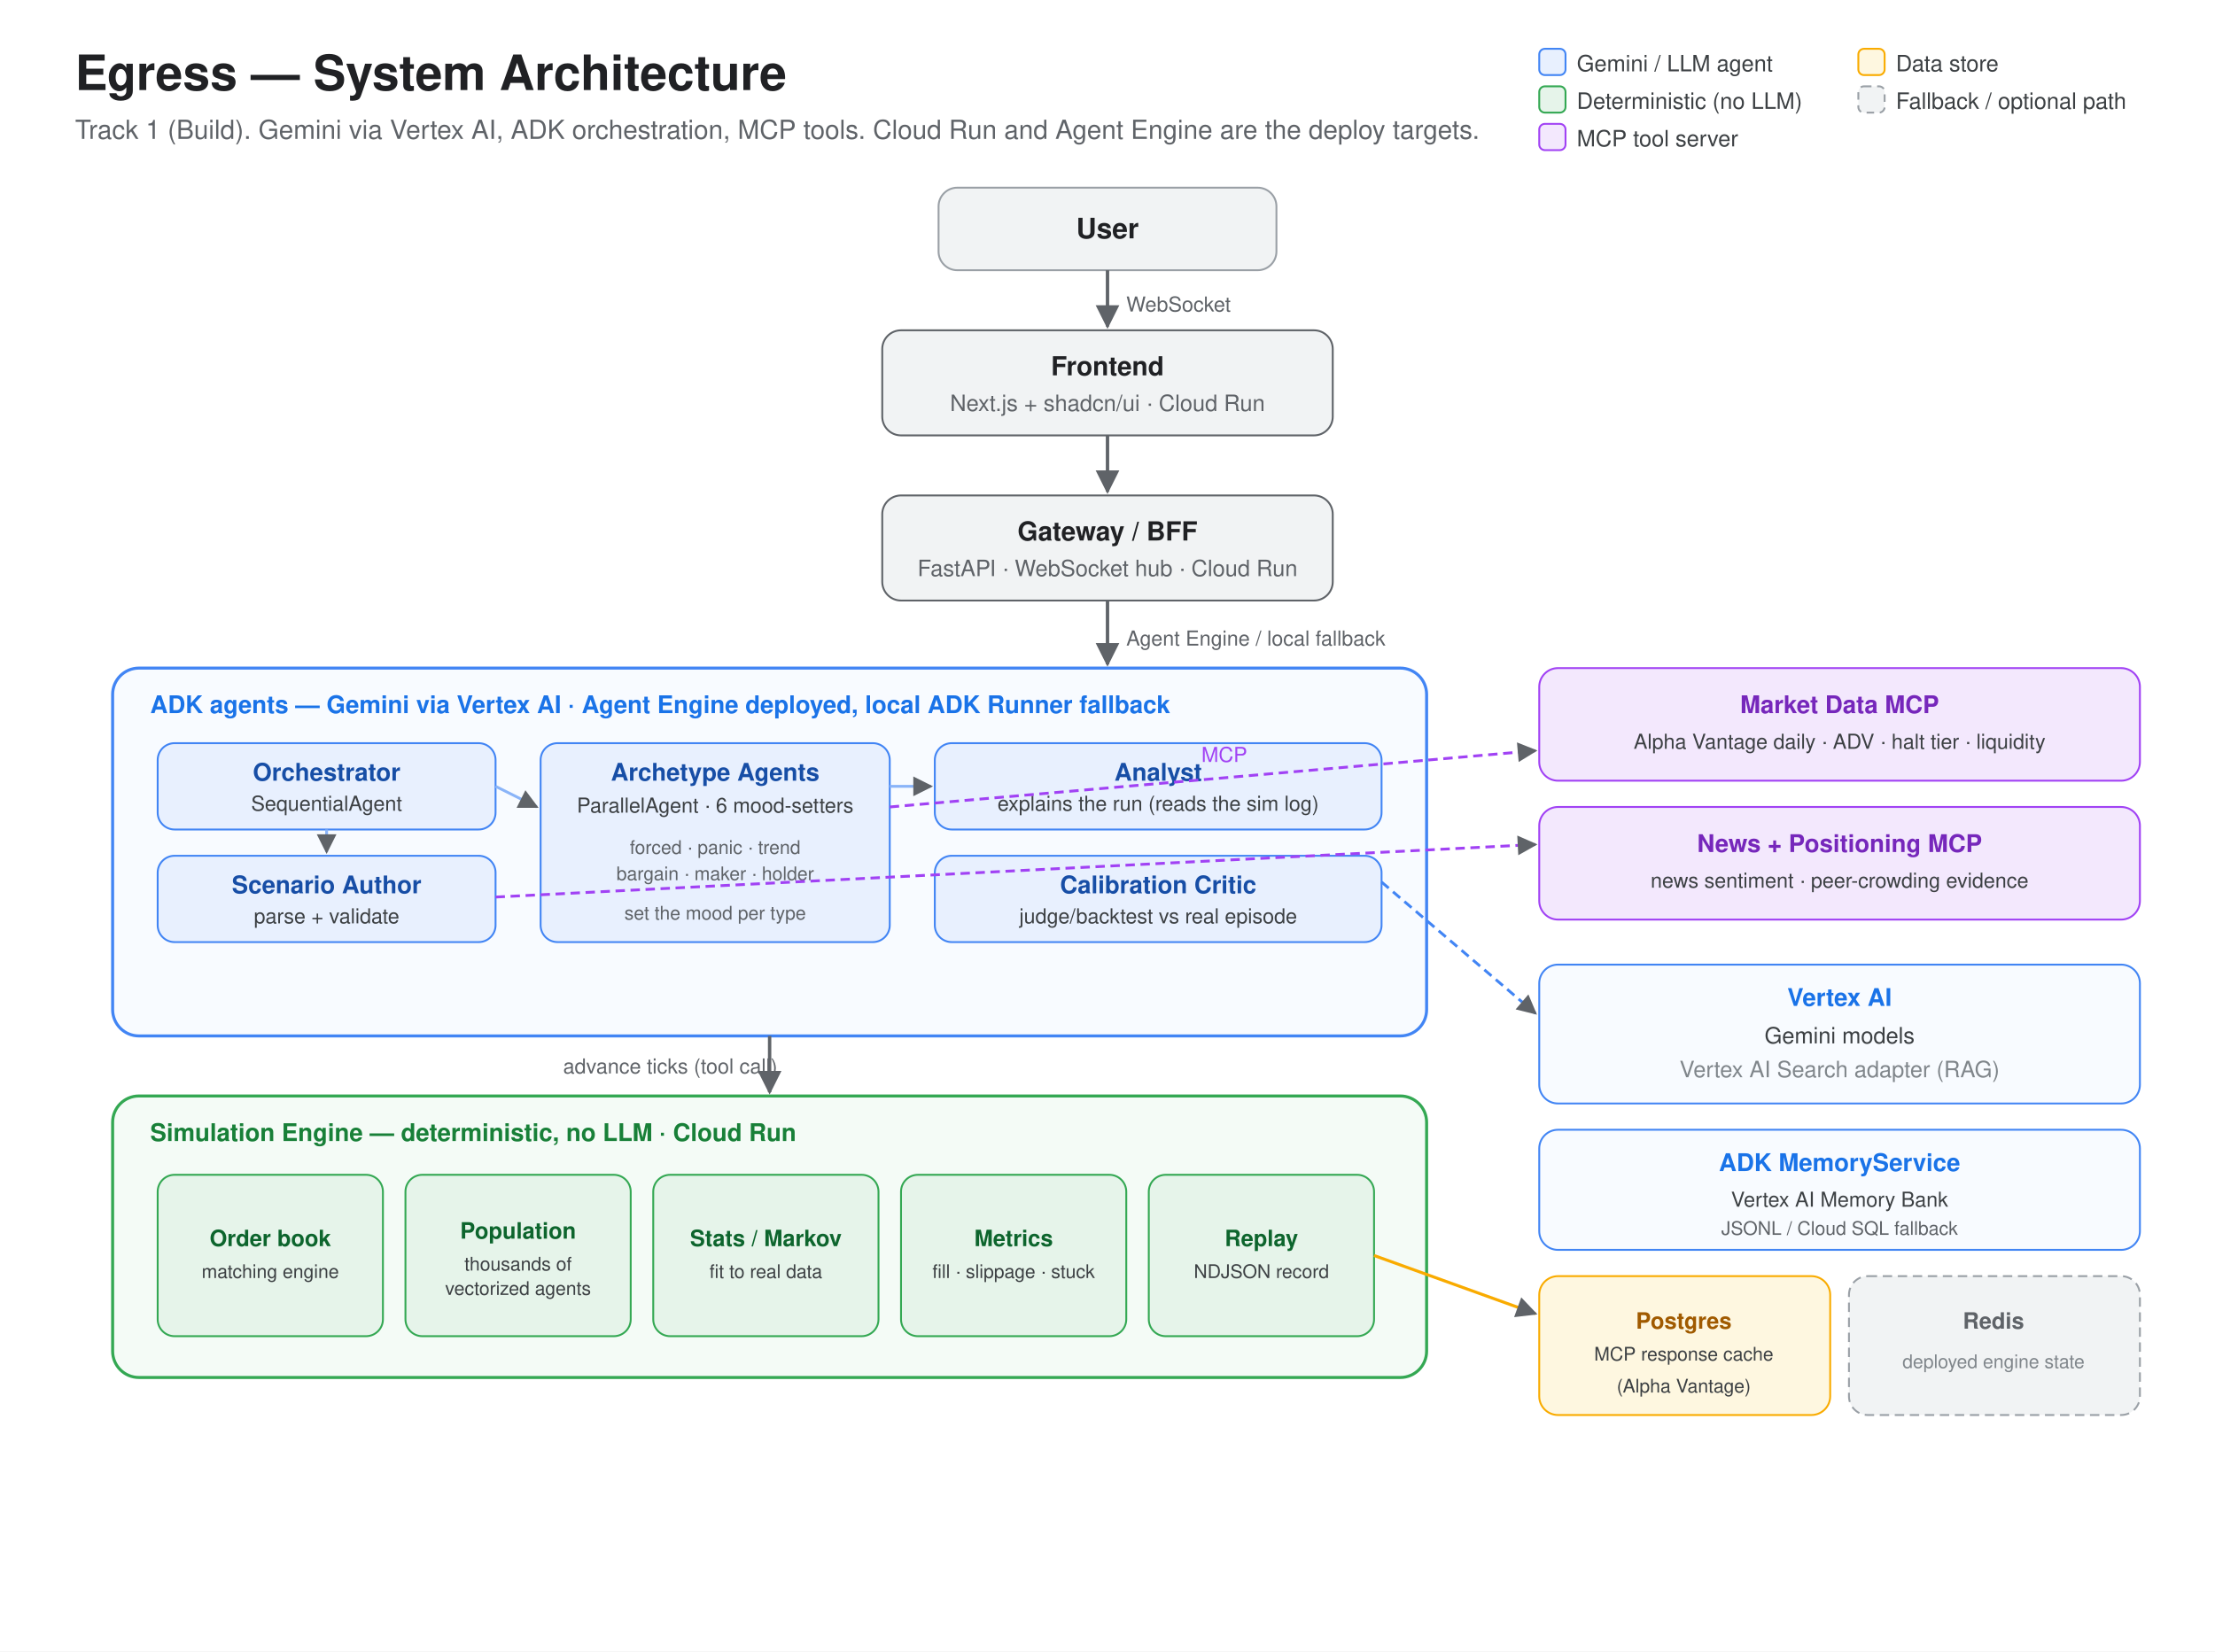
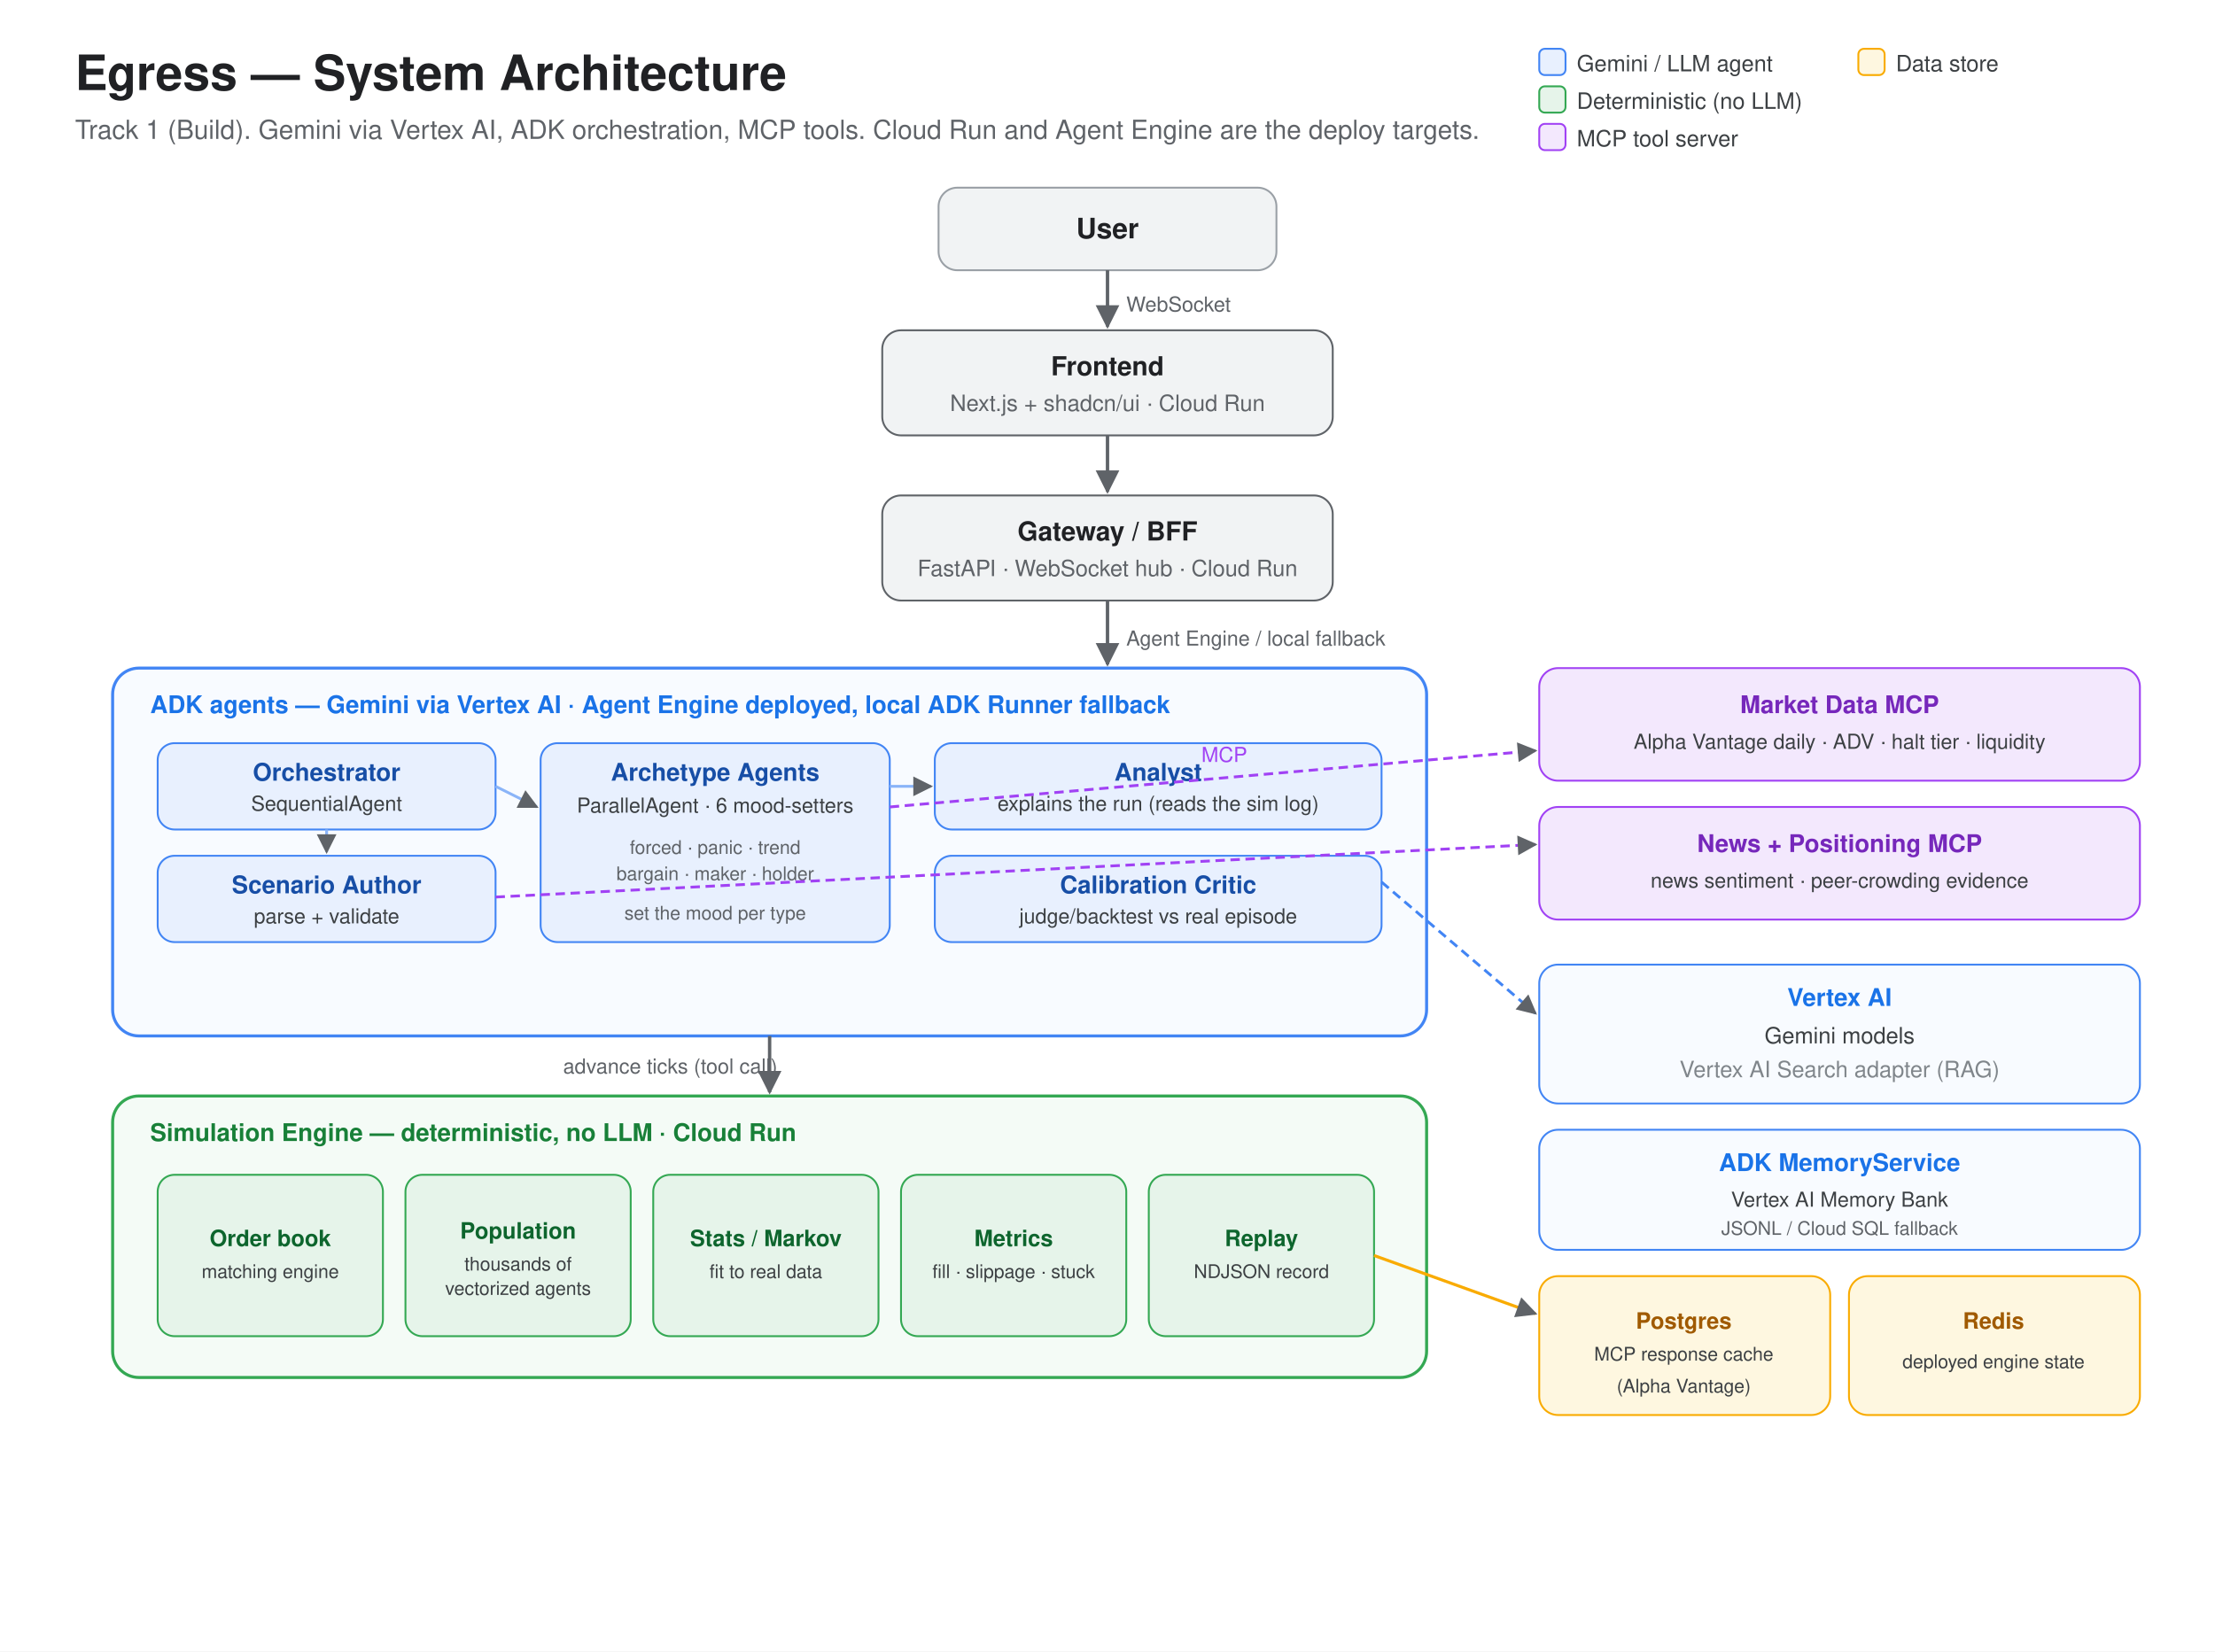
<svg xmlns="http://www.w3.org/2000/svg" viewBox="0 0 1180 880" font-family="Helvetica, Arial, sans-serif">
  <defs>
    <marker id="arrow" viewBox="0 0 10 10" refX="9" refY="5" markerWidth="7" markerHeight="7" orient="auto-start-reverse">
      <path d="M 0 0 L 10 5 L 0 10 z" fill="#5f6368" />
    </marker>
  </defs>
  <rect x="0" y="0" width="1180" height="880" fill="#ffffff" />
  <text x="40" y="48" font-size="26" font-weight="700" fill="#202124">Egress — System Architecture</text>
  <text x="40" y="74" font-size="14" fill="#5f6368">Track 1 (Build). Gemini via Vertex AI, ADK orchestration, MCP tools. Cloud Run and Agent Engine are the deploy targets.</text>
  <g font-size="12" fill="#3c4043">
    <rect x="820" y="26" width="14" height="14" rx="3" fill="#E8F0FE" stroke="#4285F4" />
    <text x="840" y="38">Gemini / LLM agent</text>
    <rect x="820" y="46" width="14" height="14" rx="3" fill="#E6F4EA" stroke="#34A853" />
    <text x="840" y="58">Deterministic (no LLM)</text>
    <rect x="820" y="66" width="14" height="14" rx="3" fill="#F3E8FD" stroke="#A142F4" />
    <text x="840" y="78">MCP tool server</text>
    <rect x="990" y="26" width="14" height="14" rx="3" fill="#FEF7E0" stroke="#F9AB00" />
    <text x="1010" y="38">Data store</text>
-     <rect x="990" y="46" width="14" height="14" rx="3" fill="#F1F3F4" stroke="#9aa0a6" stroke-dasharray="4 3" />
-     <text x="1010" y="58">Fallback / optional path</text>
  </g>
  <rect x="500" y="100" width="180" height="44" rx="10" fill="#F1F3F4" stroke="#9aa0a6" />
  <text x="590" y="127" font-size="15" font-weight="600" text-anchor="middle" fill="#202124">User</text>
  <rect x="470" y="176" width="240" height="56" rx="10" fill="#F1F3F4" stroke="#5f6368" />
  <text x="590" y="200" font-size="14" font-weight="600" text-anchor="middle" fill="#202124">Frontend</text>
  <text x="590" y="219" font-size="12" text-anchor="middle" fill="#5f6368">Next.js + shadcn/ui · Cloud Run</text>
  <rect x="470" y="264" width="240" height="56" rx="10" fill="#F1F3F4" stroke="#5f6368" />
  <text x="590" y="288" font-size="14" font-weight="600" text-anchor="middle" fill="#202124">Gateway / BFF</text>
  <text x="590" y="307" font-size="12" text-anchor="middle" fill="#5f6368">FastAPI · WebSocket hub · Cloud Run</text>
  <rect x="60" y="356" width="700" height="196" rx="14" fill="#F8FBFF" stroke="#4285F4" stroke-width="1.6" />
  <text x="80" y="380" font-size="13" font-weight="700" fill="#1a73e8">ADK agents — Gemini via Vertex AI · Agent Engine deployed, local ADK Runner fallback</text>
  <rect x="84" y="396" width="180" height="46" rx="9" fill="#E8F0FE" stroke="#4285F4" />
  <text x="174" y="416" font-size="13" font-weight="600" text-anchor="middle" fill="#174ea6">Orchestrator</text>
  <text x="174" y="432" font-size="11" text-anchor="middle" fill="#3c4043">SequentialAgent</text>
  <rect x="84" y="456" width="180" height="46" rx="9" fill="#E8F0FE" stroke="#4285F4" />
  <text x="174" y="476" font-size="13" font-weight="600" text-anchor="middle" fill="#174ea6">Scenario Author</text>
  <text x="174" y="492" font-size="11" text-anchor="middle" fill="#3c4043">parse + validate</text>
  <rect x="288" y="396" width="186" height="106" rx="9" fill="#E8F0FE" stroke="#4285F4" />
  <text x="381" y="416" font-size="13" font-weight="600" text-anchor="middle" fill="#174ea6">Archetype Agents</text>
  <text x="381" y="433" font-size="11" text-anchor="middle" fill="#3c4043">ParallelAgent · 6 mood-setters</text>
  <text x="381" y="455" font-size="10" text-anchor="middle" fill="#5f6368">forced · panic · trend</text>
  <text x="381" y="469" font-size="10" text-anchor="middle" fill="#5f6368">bargain · maker · holder</text>
  <text x="381" y="490" font-size="10" text-anchor="middle" fill="#5f6368">set the mood per type</text>
  <rect x="498" y="396" width="238" height="46" rx="9" fill="#E8F0FE" stroke="#4285F4" />
  <text x="617" y="416" font-size="13" font-weight="600" text-anchor="middle" fill="#174ea6">Analyst</text>
  <text x="617" y="432" font-size="11" text-anchor="middle" fill="#3c4043">explains the run (reads the sim log)</text>
  <rect x="498" y="456" width="238" height="46" rx="9" fill="#E8F0FE" stroke="#4285F4" />
  <text x="617" y="476" font-size="13" font-weight="600" text-anchor="middle" fill="#174ea6">Calibration Critic</text>
  <text x="617" y="492" font-size="11" text-anchor="middle" fill="#3c4043">judge/backtest vs real episode</text>
  <rect x="60" y="584" width="700" height="150" rx="14" fill="#F4FBF6" stroke="#34A853" stroke-width="1.6" />
  <text x="80" y="608" font-size="13" font-weight="700" fill="#188038">Simulation Engine — deterministic, no LLM · Cloud Run</text>
  <rect x="84" y="626" width="120" height="86" rx="9" fill="#E6F4EA" stroke="#34A853" />
  <text x="144" y="664" font-size="12" font-weight="600" text-anchor="middle" fill="#0d652d">Order book</text>
  <text x="144" y="681" font-size="10" text-anchor="middle" fill="#3c4043">matching engine</text>
  <rect x="216" y="626" width="120" height="86" rx="9" fill="#E6F4EA" stroke="#34A853" />
  <text x="276" y="660" font-size="12" font-weight="600" text-anchor="middle" fill="#0d652d">Population</text>
  <text x="276" y="677" font-size="10" text-anchor="middle" fill="#3c4043">thousands of</text>
  <text x="276" y="690" font-size="10" text-anchor="middle" fill="#3c4043">vectorized agents</text>
  <rect x="348" y="626" width="120" height="86" rx="9" fill="#E6F4EA" stroke="#34A853" />
  <text x="408" y="664" font-size="12" font-weight="600" text-anchor="middle" fill="#0d652d">Stats / Markov</text>
  <text x="408" y="681" font-size="10" text-anchor="middle" fill="#3c4043">fit to real data</text>
  <rect x="480" y="626" width="120" height="86" rx="9" fill="#E6F4EA" stroke="#34A853" />
  <text x="540" y="664" font-size="12" font-weight="600" text-anchor="middle" fill="#0d652d">Metrics</text>
  <text x="540" y="681" font-size="10" text-anchor="middle" fill="#3c4043">fill · slippage · stuck</text>
  <rect x="612" y="626" width="120" height="86" rx="9" fill="#E6F4EA" stroke="#34A853" />
  <text x="672" y="664" font-size="12" font-weight="600" text-anchor="middle" fill="#0d652d">Replay</text>
  <text x="672" y="681" font-size="10" text-anchor="middle" fill="#3c4043">NDJSON record</text>
  <rect x="820" y="356" width="320" height="60" rx="10" fill="#F3E8FD" stroke="#A142F4" />
  <text x="980" y="380" font-size="13" font-weight="600" text-anchor="middle" fill="#7627bb">Market Data MCP</text>
  <text x="980" y="399" font-size="11" text-anchor="middle" fill="#3c4043">Alpha Vantage daily · ADV · halt tier · liquidity</text>
  <rect x="820" y="430" width="320" height="60" rx="10" fill="#F3E8FD" stroke="#A142F4" />
  <text x="980" y="454" font-size="13" font-weight="600" text-anchor="middle" fill="#7627bb">News + Positioning MCP</text>
  <text x="980" y="473" font-size="11" text-anchor="middle" fill="#3c4043">news sentiment · peer-crowding evidence</text>
  <rect x="820" y="514" width="320" height="74" rx="10" fill="#F8FBFF" stroke="#4285F4" />
  <text x="980" y="536" font-size="13" font-weight="700" text-anchor="middle" fill="#1a73e8">Vertex AI</text>
  <text x="980" y="556" font-size="12" text-anchor="middle" fill="#3c4043">Gemini models</text>
  <text x="980" y="574" font-size="12" text-anchor="middle" fill="#80868b">Vertex AI Search adapter (RAG)</text>
  <rect x="820" y="602" width="320" height="64" rx="10" fill="#F8FBFF" stroke="#4285F4" />
  <text x="980" y="624" font-size="13" font-weight="700" text-anchor="middle" fill="#1a73e8">ADK MemoryService</text>
  <text x="980" y="643" font-size="11" text-anchor="middle" fill="#3c4043">Vertex AI Memory Bank</text>
  <text x="980" y="658" font-size="10" text-anchor="middle" fill="#5f6368">JSONL / Cloud SQL fallback</text>
  <rect x="820" y="680" width="155" height="74" rx="10" fill="#FEF7E0" stroke="#F9AB00" />
  <text x="897" y="708" font-size="12" font-weight="600" text-anchor="middle" fill="#a05a00">Postgres</text>
  <text x="897" y="725" font-size="10" text-anchor="middle" fill="#3c4043">MCP response cache</text>
  <text x="897" y="742" font-size="10" text-anchor="middle" fill="#3c4043">(Alpha Vantage)</text>
-   <rect x="985" y="680" width="155" height="74" rx="10" fill="#F1F3F4" stroke="#9aa0a6" stroke-dasharray="5 3" />
-   <text x="1062" y="708" font-size="12" font-weight="600" text-anchor="middle" fill="#5f6368">Redis</text>
-   <text x="1062" y="729" font-size="10" text-anchor="middle" fill="#80868b">deployed engine state</text>
+   <rect x="985" y="680" width="155" height="74" rx="10" fill="#FEF7E0" stroke="#F9AB00" />
+   <text x="1062" y="708" font-size="12" font-weight="600" text-anchor="middle" fill="#a05a00">Redis</text>
+   <text x="1062" y="729" font-size="10" text-anchor="middle" fill="#3c4043">deployed engine state</text>
  <g stroke="#5f6368" stroke-width="1.8" fill="none">
    <line x1="590" y1="144" x2="590" y2="174" marker-end="url(#arrow)" />
    <line x1="590" y1="232" x2="590" y2="262" marker-end="url(#arrow)" />
    <line x1="590" y1="320" x2="590" y2="354" marker-end="url(#arrow)" />
    <line x1="410" y1="552" x2="410" y2="582" marker-end="url(#arrow)" />
  </g>
  <g stroke="#8ab4f8" stroke-width="1.5" fill="none">
    <line x1="264" y1="419" x2="286" y2="430" marker-end="url(#arrow)" />
    <line x1="174" y1="442" x2="174" y2="454" marker-end="url(#arrow)" />
    <line x1="474" y1="419" x2="496" y2="419" marker-end="url(#arrow)" />
  </g>
  <g stroke="#a142f4" stroke-width="1.5" fill="none" stroke-dasharray="5 3">
    <line x1="474" y1="430" x2="818" y2="400" marker-end="url(#arrow)" />
    <line x1="264" y1="478" x2="818" y2="450" marker-end="url(#arrow)" />
  </g>
  <g stroke="#4285F4" stroke-width="1.5" fill="none" stroke-dasharray="5 3">
    <line x1="736" y1="470" x2="818" y2="540" marker-end="url(#arrow)" />
  </g>
  <g stroke="#f9ab00" stroke-width="1.6" fill="none">
    <line x1="732" y1="669" x2="818" y2="700" marker-end="url(#arrow)" />
  </g>
  <g font-size="11" fill="#5f6368">
    <text x="600" y="166">WebSocket</text>
    <text x="600" y="344">Agent Engine / local fallback</text>
    <text x="300" y="572">advance ticks (tool call)</text>
    <text x="640" y="406" fill="#a142f4">MCP</text>
  </g>
</svg>
